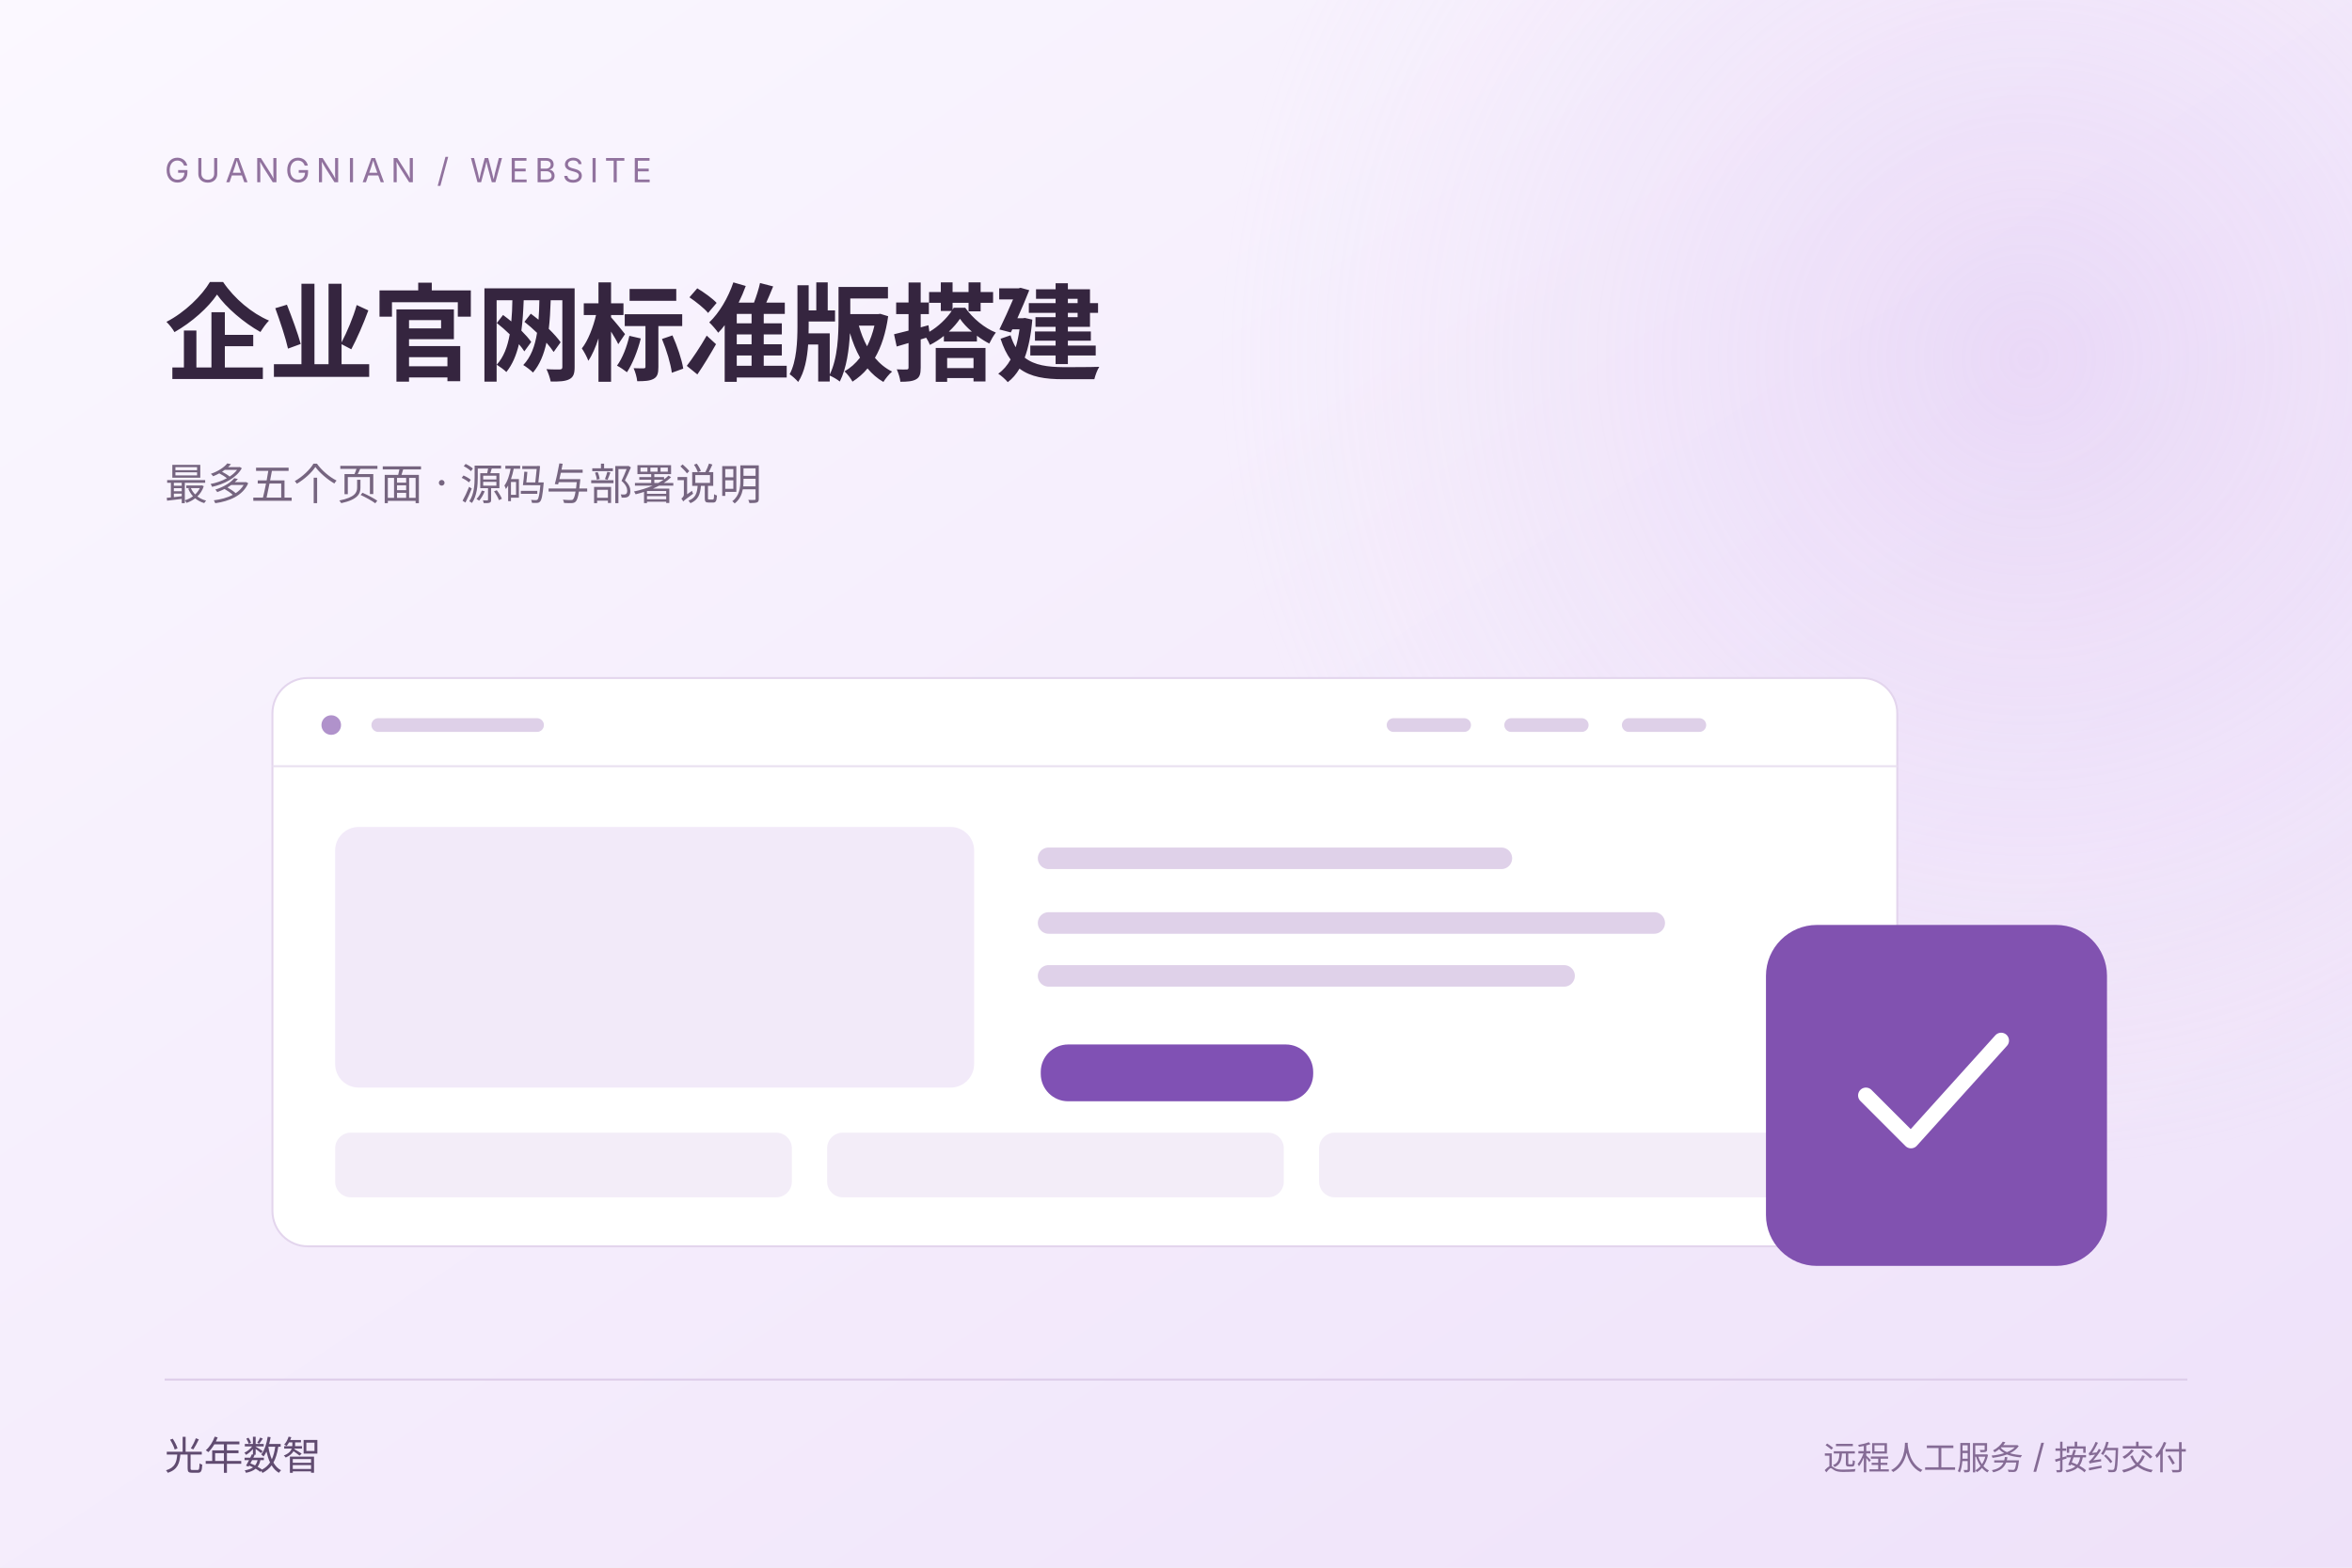
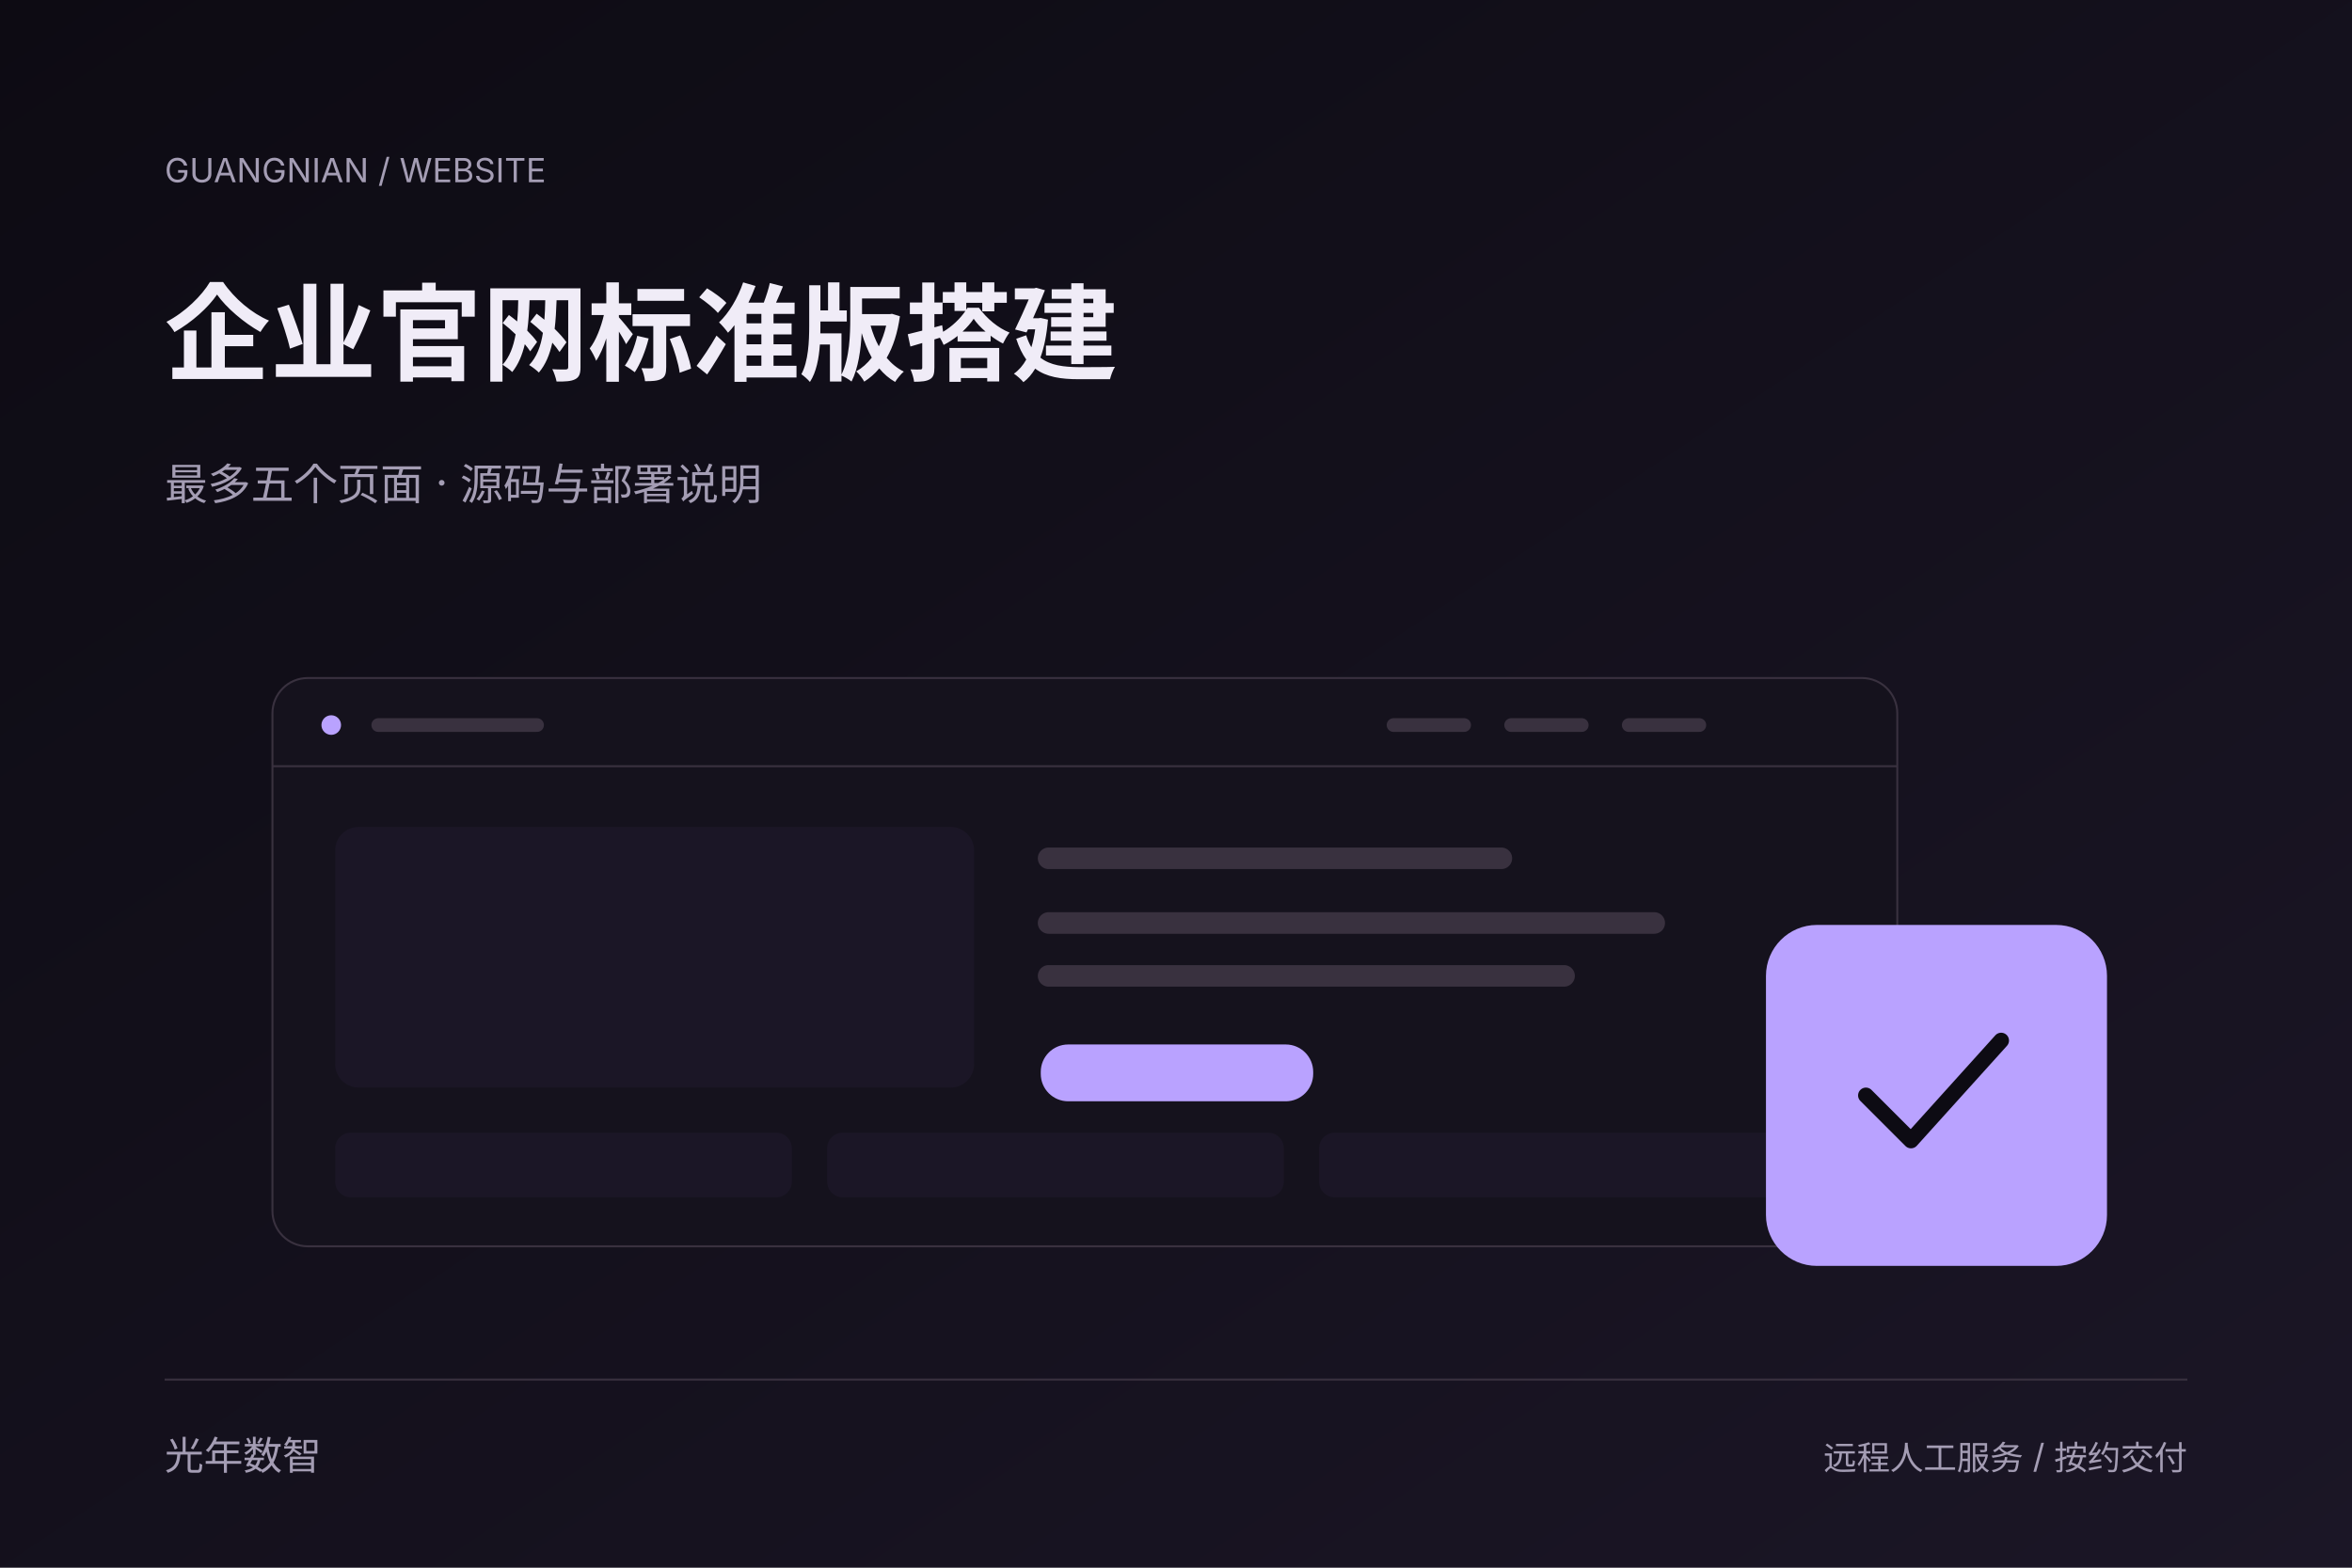
<svg xmlns="http://www.w3.org/2000/svg" width="1200" height="800" viewBox="0 0 1200 800">
  <defs>
    <linearGradient id="bg" x2="1" y2="1">
-       <stop stop-color="#fbf8ff" />
-       <stop offset="1" stop-color="#eee1f9" />
+       <stop stop-color="#0d0b13" />
+       <stop offset="1" stop-color="#1b1626" />
    </linearGradient>
    <radialGradient id="glow">
-       <stop stop-color="#d6b5ee" stop-opacity=".34" />
-       <stop offset="1" stop-color="#e6d4f4" stop-opacity="0" />
+       <stop stop-color="#8cf2c6" stop-opacity=".34" />
+       <stop offset="1" stop-color="#39313f" stop-opacity="0" />
    </radialGradient>
  </defs>
  <rect width="1200" height="800" fill="url(#bg)" />
-   <circle cx="1036" cy="182" r="417" fill="url(#glow)" />
  <g font-family="-apple-system,BlinkMacSystemFont,'PingFang SC','Microsoft YaHei',sans-serif">
-     <text x="84" y="93" font-size="17" letter-spacing="3" fill="#91729e">GUANGNIAN / WEBSITE</text>
-     <text x="84" y="190" font-size="54" font-weight="600" letter-spacing="-1" fill="#35253f">企业官网标准版搭建</text>
-     <text x="84" y="255" font-size="22" fill="#766580">最多五个页面 · 源码与部署说明</text>
+     <text x="84" y="93" font-size="17" letter-spacing="0" fill="#a49db4">GUANGNIAN / WEBSITE</text>
+     <text x="84" y="190" font-size="54" font-weight="600" letter-spacing="0" fill="#f0ecf7">企业官网标准版搭建</text>
+     <text x="84" y="255" font-size="22" fill="#a49db4">最多五个页面 · 源码与部署说明</text>
    <g>
-       <rect x="139" y="346" width="829" height="290" rx="18" fill="white" stroke="#e3d5ed" />
-       <path d="M139 391h829" stroke="#e9e0f0" />
-       <circle cx="169" cy="370" r="5" fill="#b092cb" />
-       <path d="M193 370h81m437 0h36m24 0h36m24 0h36" stroke="#ded0e8" stroke-width="7" stroke-linecap="round" />
-       <rect x="171" y="422" width="326" height="133" rx="12" fill="#f2eaf9" />
-       <path d="M535 438h231m-231 33h309m-309 27h263" stroke="#dfd1e9" stroke-width="11" stroke-linecap="round" />
-       <rect x="531" y="533" width="139" height="29" rx="14" fill="#8051b4" />
-       <rect x="171" y="578" width="233" height="33" rx="8" fill="#f3edf8" />
-       <rect x="422" y="578" width="233" height="33" rx="8" fill="#f3edf8" />
-       <rect x="673" y="578" width="263" height="33" rx="8" fill="#f3edf8" />
+       <rect x="139" y="346" width="829" height="290" rx="18" fill="#15121d" stroke="#39313f" />
+       <path d="M139 391h829" stroke="#39313f" />
+       <circle cx="169" cy="370" r="5" fill="#b9a2ff" />
+       <path d="M193 370h81m437 0h36m24 0h36m24 0h36" stroke="#39313f" stroke-width="7" stroke-linecap="round" />
+       <rect x="171" y="422" width="326" height="133" rx="12" fill="#1b1626" />
+       <path d="M535 438h231m-231 33h309m-309 27h263" stroke="#39313f" stroke-width="11" stroke-linecap="round" />
+       <rect x="531" y="533" width="139" height="29" rx="14" fill="#b9a2ff" />
+       <rect x="171" y="578" width="233" height="33" rx="8" fill="#1b1626" />
+       <rect x="422" y="578" width="233" height="33" rx="8" fill="#1b1626" />
+       <rect x="673" y="578" width="263" height="33" rx="8" fill="#1b1626" />
    </g>
-     <rect x="901" y="472" width="174" height="174" rx="26" fill="#8152b0" />
-     <path d="M952 559l23 23 46-51" fill="none" stroke="#fff" stroke-width="8" stroke-linecap="round" stroke-linejoin="round" />
-     <path d="M84 704h1032" stroke="#ddcce9" />
-     <text x="84" y="750" font-size="20" fill="#604b70">光年数智</text>
-     <text x="1116" y="750" text-anchor="end" font-size="17" fill="#856b95">远程人工服务 / 按约交付</text>
+     <rect x="901" y="472" width="174" height="174" rx="26" fill="#b9a2ff" />
+     <path d="M952 559l23 23 46-51" fill="none" stroke="#0d0b13" stroke-width="8" stroke-linecap="round" stroke-linejoin="round" />
+     <path d="M84 704h1032" stroke="#39313f" />
+     <text x="84" y="750" font-size="20" fill="#a49db4">光年数智</text>
+     <text x="1116" y="750" text-anchor="end" font-size="17" fill="#a49db4">远程人工服务 / 按约交付</text>
  </g>
</svg>
